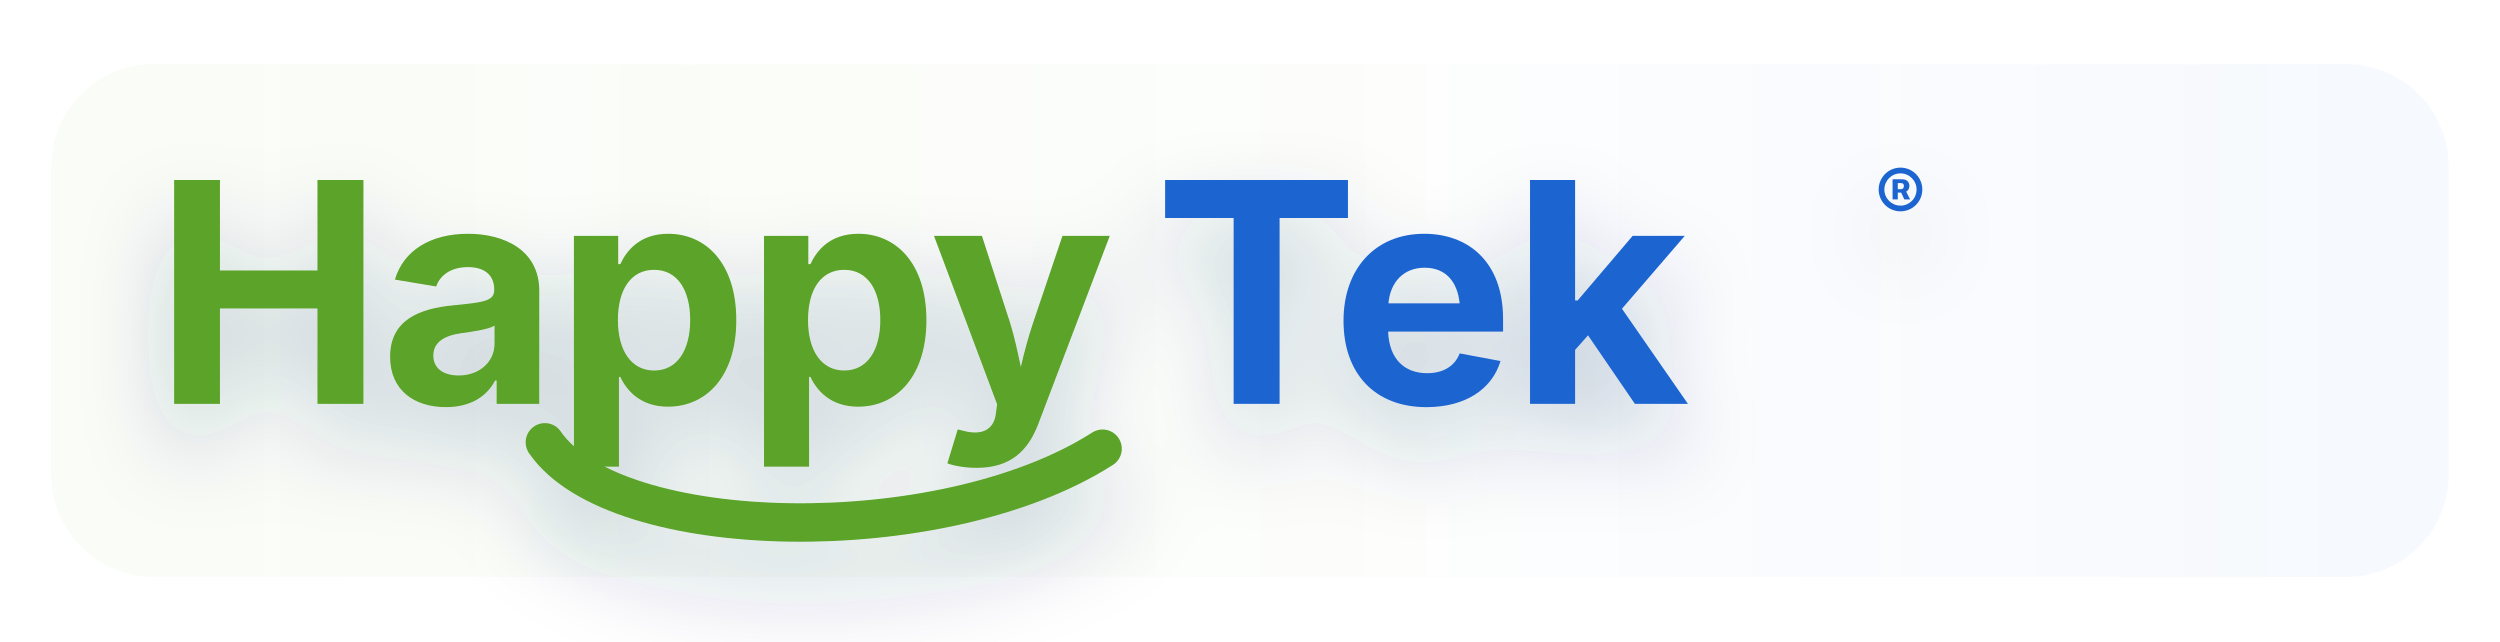
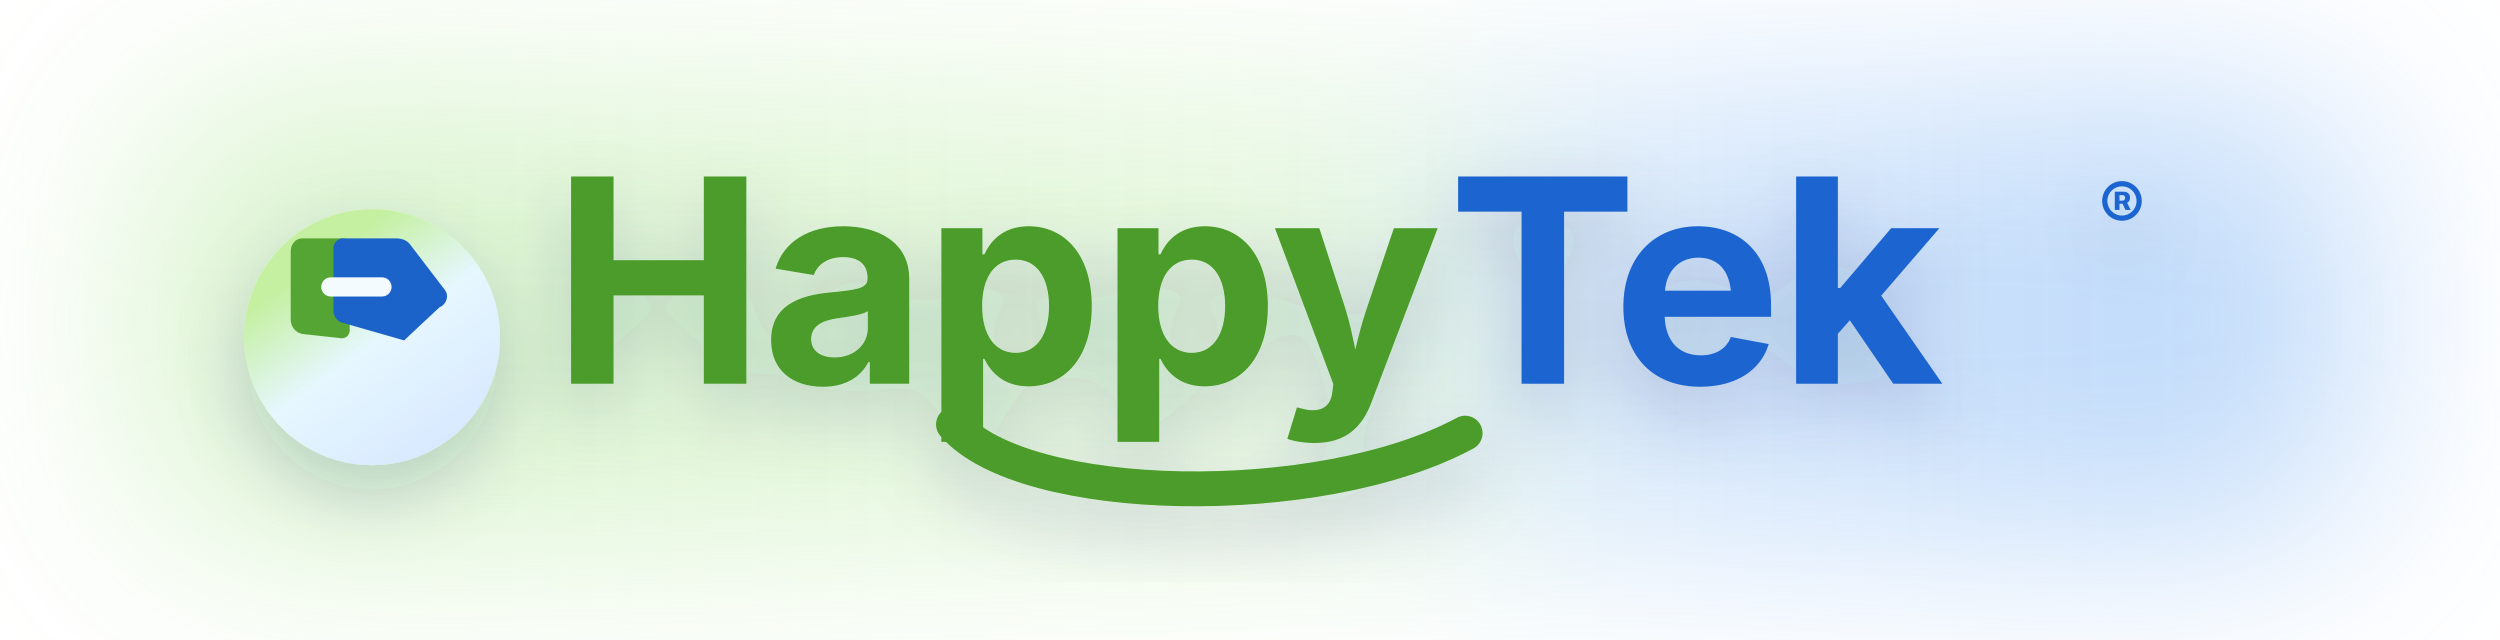
- <svg xmlns="http://www.w3.org/2000/svg" viewBox="0 0 780 200" role="img" aria-labelledby="title desc">
+ <svg xmlns="http://www.w3.org/2000/svg" viewBox="0 0 860 220" role="img" aria-labelledby="title desc">
  <defs>
-     <linearGradient id="halo" x1="0%" y1="50%" x2="100%" y2="50%">
-       <stop offset="0%" stop-color="#6bb12f" stop-opacity="0.35" />
-       <stop offset="55%" stop-color="#6bb12f" stop-opacity="0.15" />
-       <stop offset="65%" stop-color="#1f65d1" stop-opacity="0.15" />
-       <stop offset="100%" stop-color="#1f65d1" stop-opacity="0.35" />
+     <linearGradient id="glow" x1="0%" y1="50%" x2="100%" y2="50%">
+       <stop offset="0%" stop-color="#7ed957" stop-opacity="0.32" />
+       <stop offset="55%" stop-color="#7ed957" stop-opacity="0.2" />
+       <stop offset="65%" stop-color="#3b8ef0" stop-opacity="0.22" />
+       <stop offset="100%" stop-color="#3b8ef0" stop-opacity="0.35" />
    </linearGradient>
-     <filter id="shadow" x="-8%" y="-30%" width="120%" height="180%" color-interpolation-filters="sRGB">
-       <feDropShadow dx="0" dy="14" stdDeviation="14" flood-color="#0e2f62" flood-opacity="0.24" />
+     <linearGradient id="badge-fill" x1="30%" y1="20%" x2="80%" y2="90%">
+       <stop offset="0%" stop-color="#c5f0a2" />
+       <stop offset="45%" stop-color="#e6f7ff" />
+       <stop offset="100%" stop-color="#d9e9ff" />
+     </linearGradient>
+     <filter id="blur" x="-20%" y="-120%" width="140%" height="340%" color-interpolation-filters="sRGB">
+       <feGaussianBlur in="SourceGraphic" stdDeviation="38" />
+     </filter>
+     <filter id="shadow" x="-12%" y="-30%" width="130%" height="160%" color-interpolation-filters="sRGB">
+       <feDropShadow dx="0" dy="10" stdDeviation="12" flood-color="#0e2f62" flood-opacity="0.18" />
    </filter>
  </defs>
-   <rect x="16" y="20" width="748" height="160" fill="url(#halo)" rx="32" opacity="0.12" />
-   <g filter="url(#shadow)">
-     <text x="48" y="126" fill="#5ba32c" font-family="'Nunito', 'Segoe UI', 'Inter', sans-serif" font-size="96" font-weight="700" letter-spacing="-1.2">Happy</text>
-     <text x="360" y="126" fill="#1f65d1" font-family="'Nunito', 'Segoe UI', 'Inter', sans-serif" font-size="96" font-weight="700" letter-spacing="-1.2">Tek</text>
-     <path d="M170 138c22 32 124 34 174 2" fill="none" stroke="#5ba32c" stroke-width="12" stroke-linecap="round" stroke-linejoin="round" />
-     <text x="585" y="70" fill="#1f65d1" font-family="'Nunito', 'Segoe UI', 'Inter', sans-serif" font-size="24" font-weight="700">®</text>
+   <rect x="50" y="32" width="760" height="156" fill="url(#glow)" rx="44" filter="url(#blur)" />
+   <g filter="url(#shadow)" transform="translate(32,6)">
+     <g aria-label="HappyTek badge">
+       <circle cx="96" cy="110" r="44" fill="url(#badge-fill)" />
+       <g transform="translate(68 76)">
+         <path d="M0 4.5C0 2 1.7 0 4 0h14c1.3 0 2.3 1 2.3 2.3v29.4c0 1.7-1.6 3-3.3 2.6L4 32.9C1.7 32.4 0 30.4 0 28V4.5Z" fill="#55a535" />
+         <path d="M39 35.1 17.7 29c-1.8-.5-3-2.3-3-4.2V3.4C14.7 1.5 16.2 0 18 0h18.2C38.3 0 40 .7 41 2l12 15.7c1.6 2 .6 5-1.8 6L39 35.1Z" fill="#1b63c9" />
+         <rect x="10.5" y="13.4" width="24.2" height="6.6" rx="3.3" fill="#f4fbff" />
+       </g>
+     </g>
+     <g aria-label="HappyTek wordmark" transform="translate(158,0)">
+       <text x="0" y="126" fill="#4c9c2b" font-family="'Nunito', 'Segoe UI', 'Inter', sans-serif" font-size="98" font-weight="700" letter-spacing="-1.2">Happy</text>
+       <text x="308" y="126" fill="#1f65d1" font-family="'Nunito', 'Segoe UI', 'Inter', sans-serif" font-size="98" font-weight="700" letter-spacing="-1.2">Tek</text>
+       <path d="M138 140c24 28 126 30 176 3" fill="none" stroke="#4c9c2b" stroke-width="12" stroke-linecap="round" stroke-linejoin="round" />
+       <text x="532" y="74" fill="#1f65d1" font-family="'Nunito', 'Segoe UI', 'Inter', sans-serif" font-size="24" font-weight="700">®</text>
+     </g>
  </g>
</svg>
